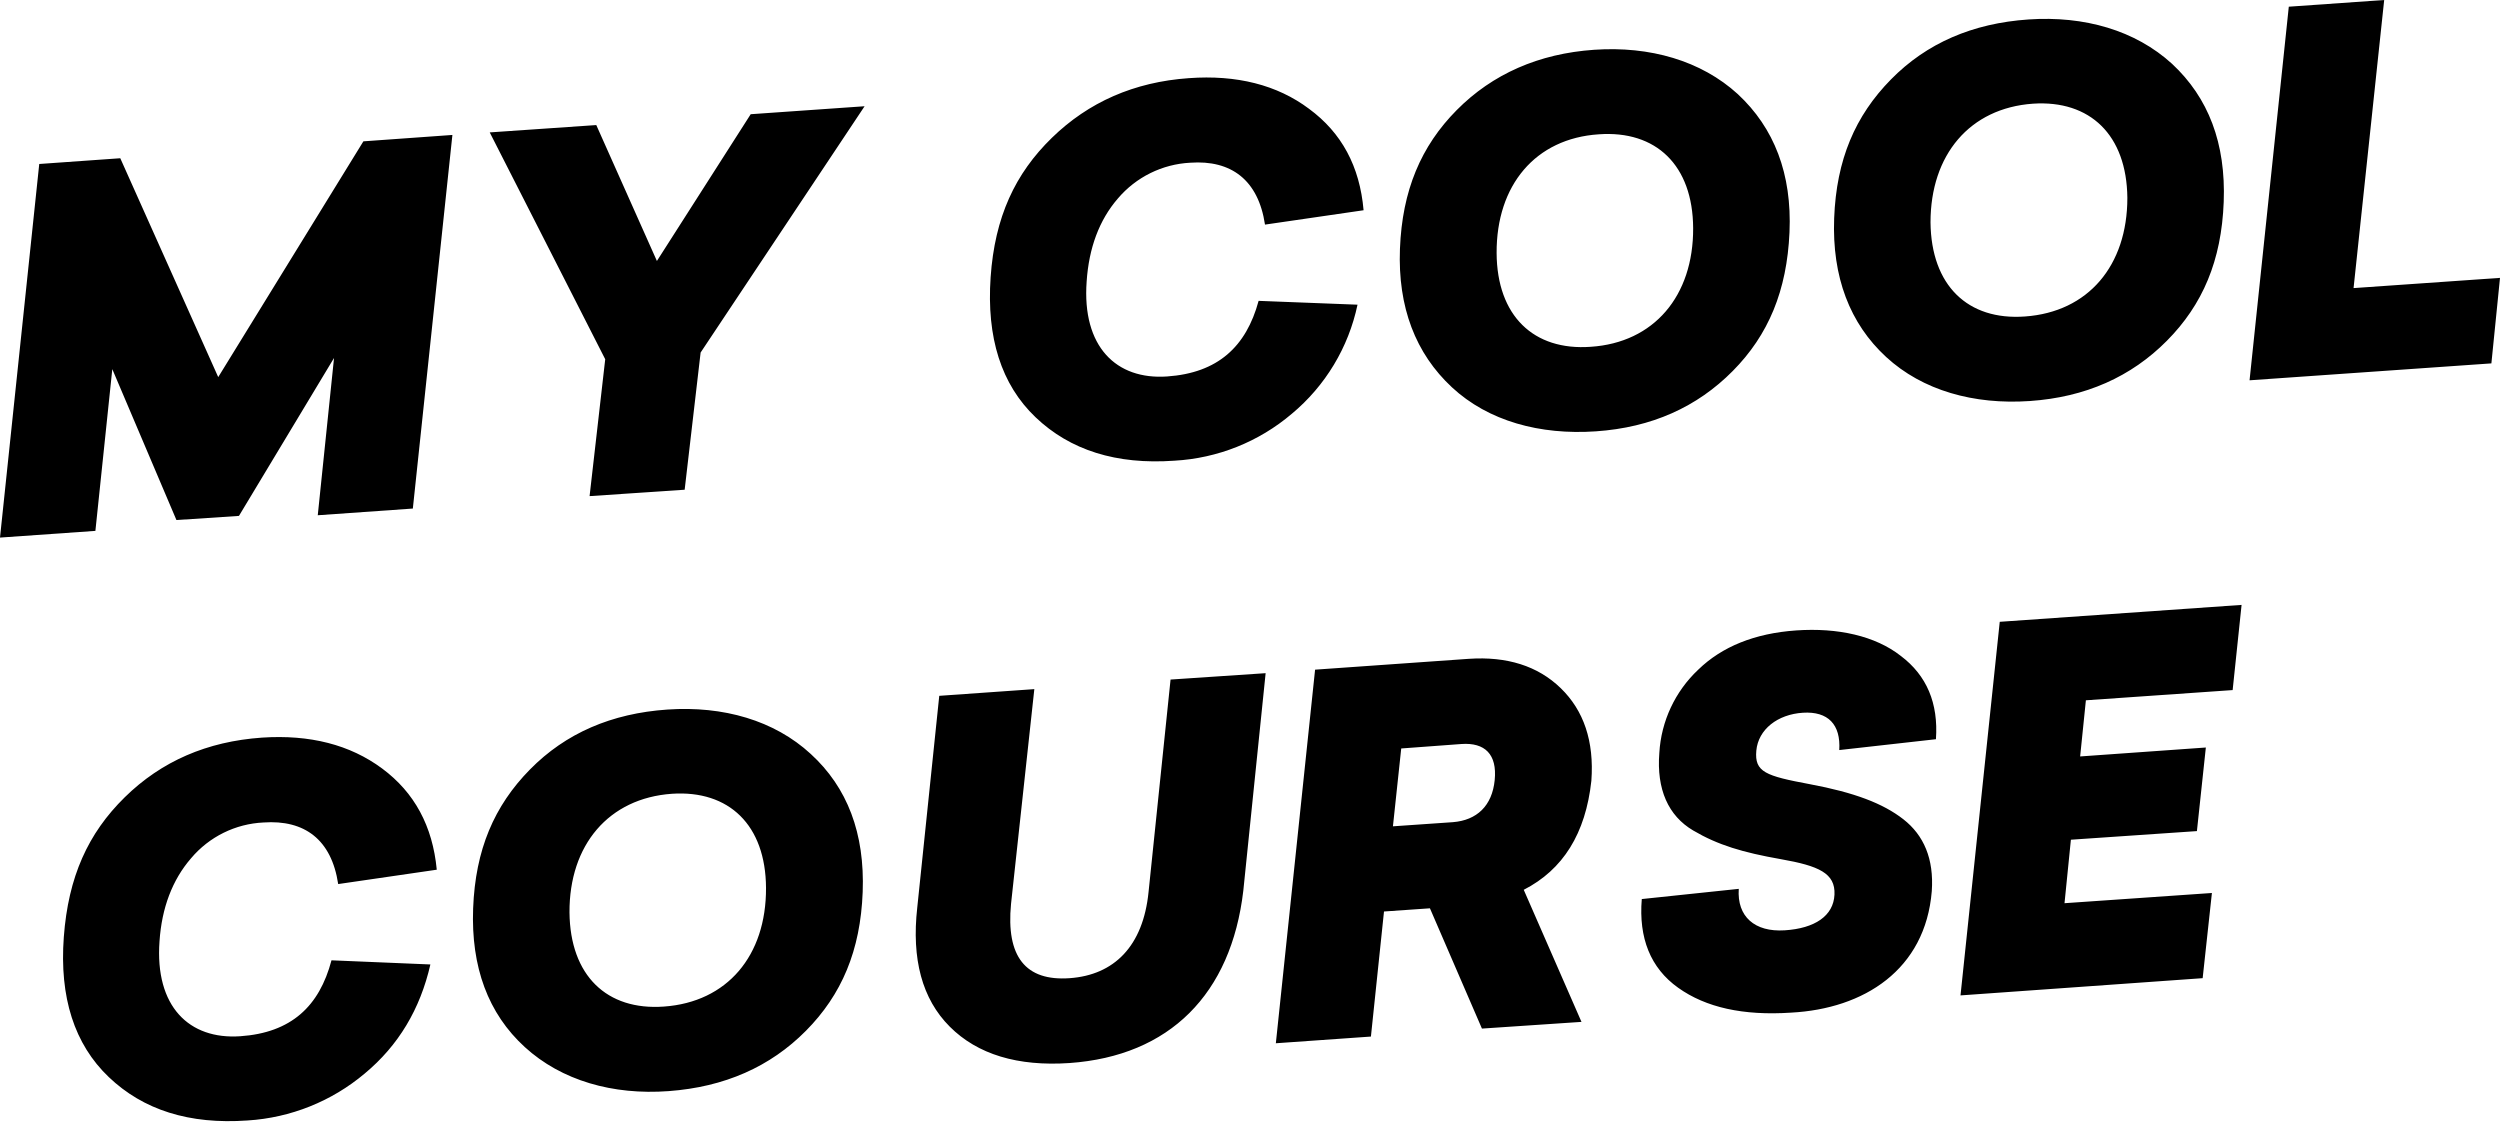
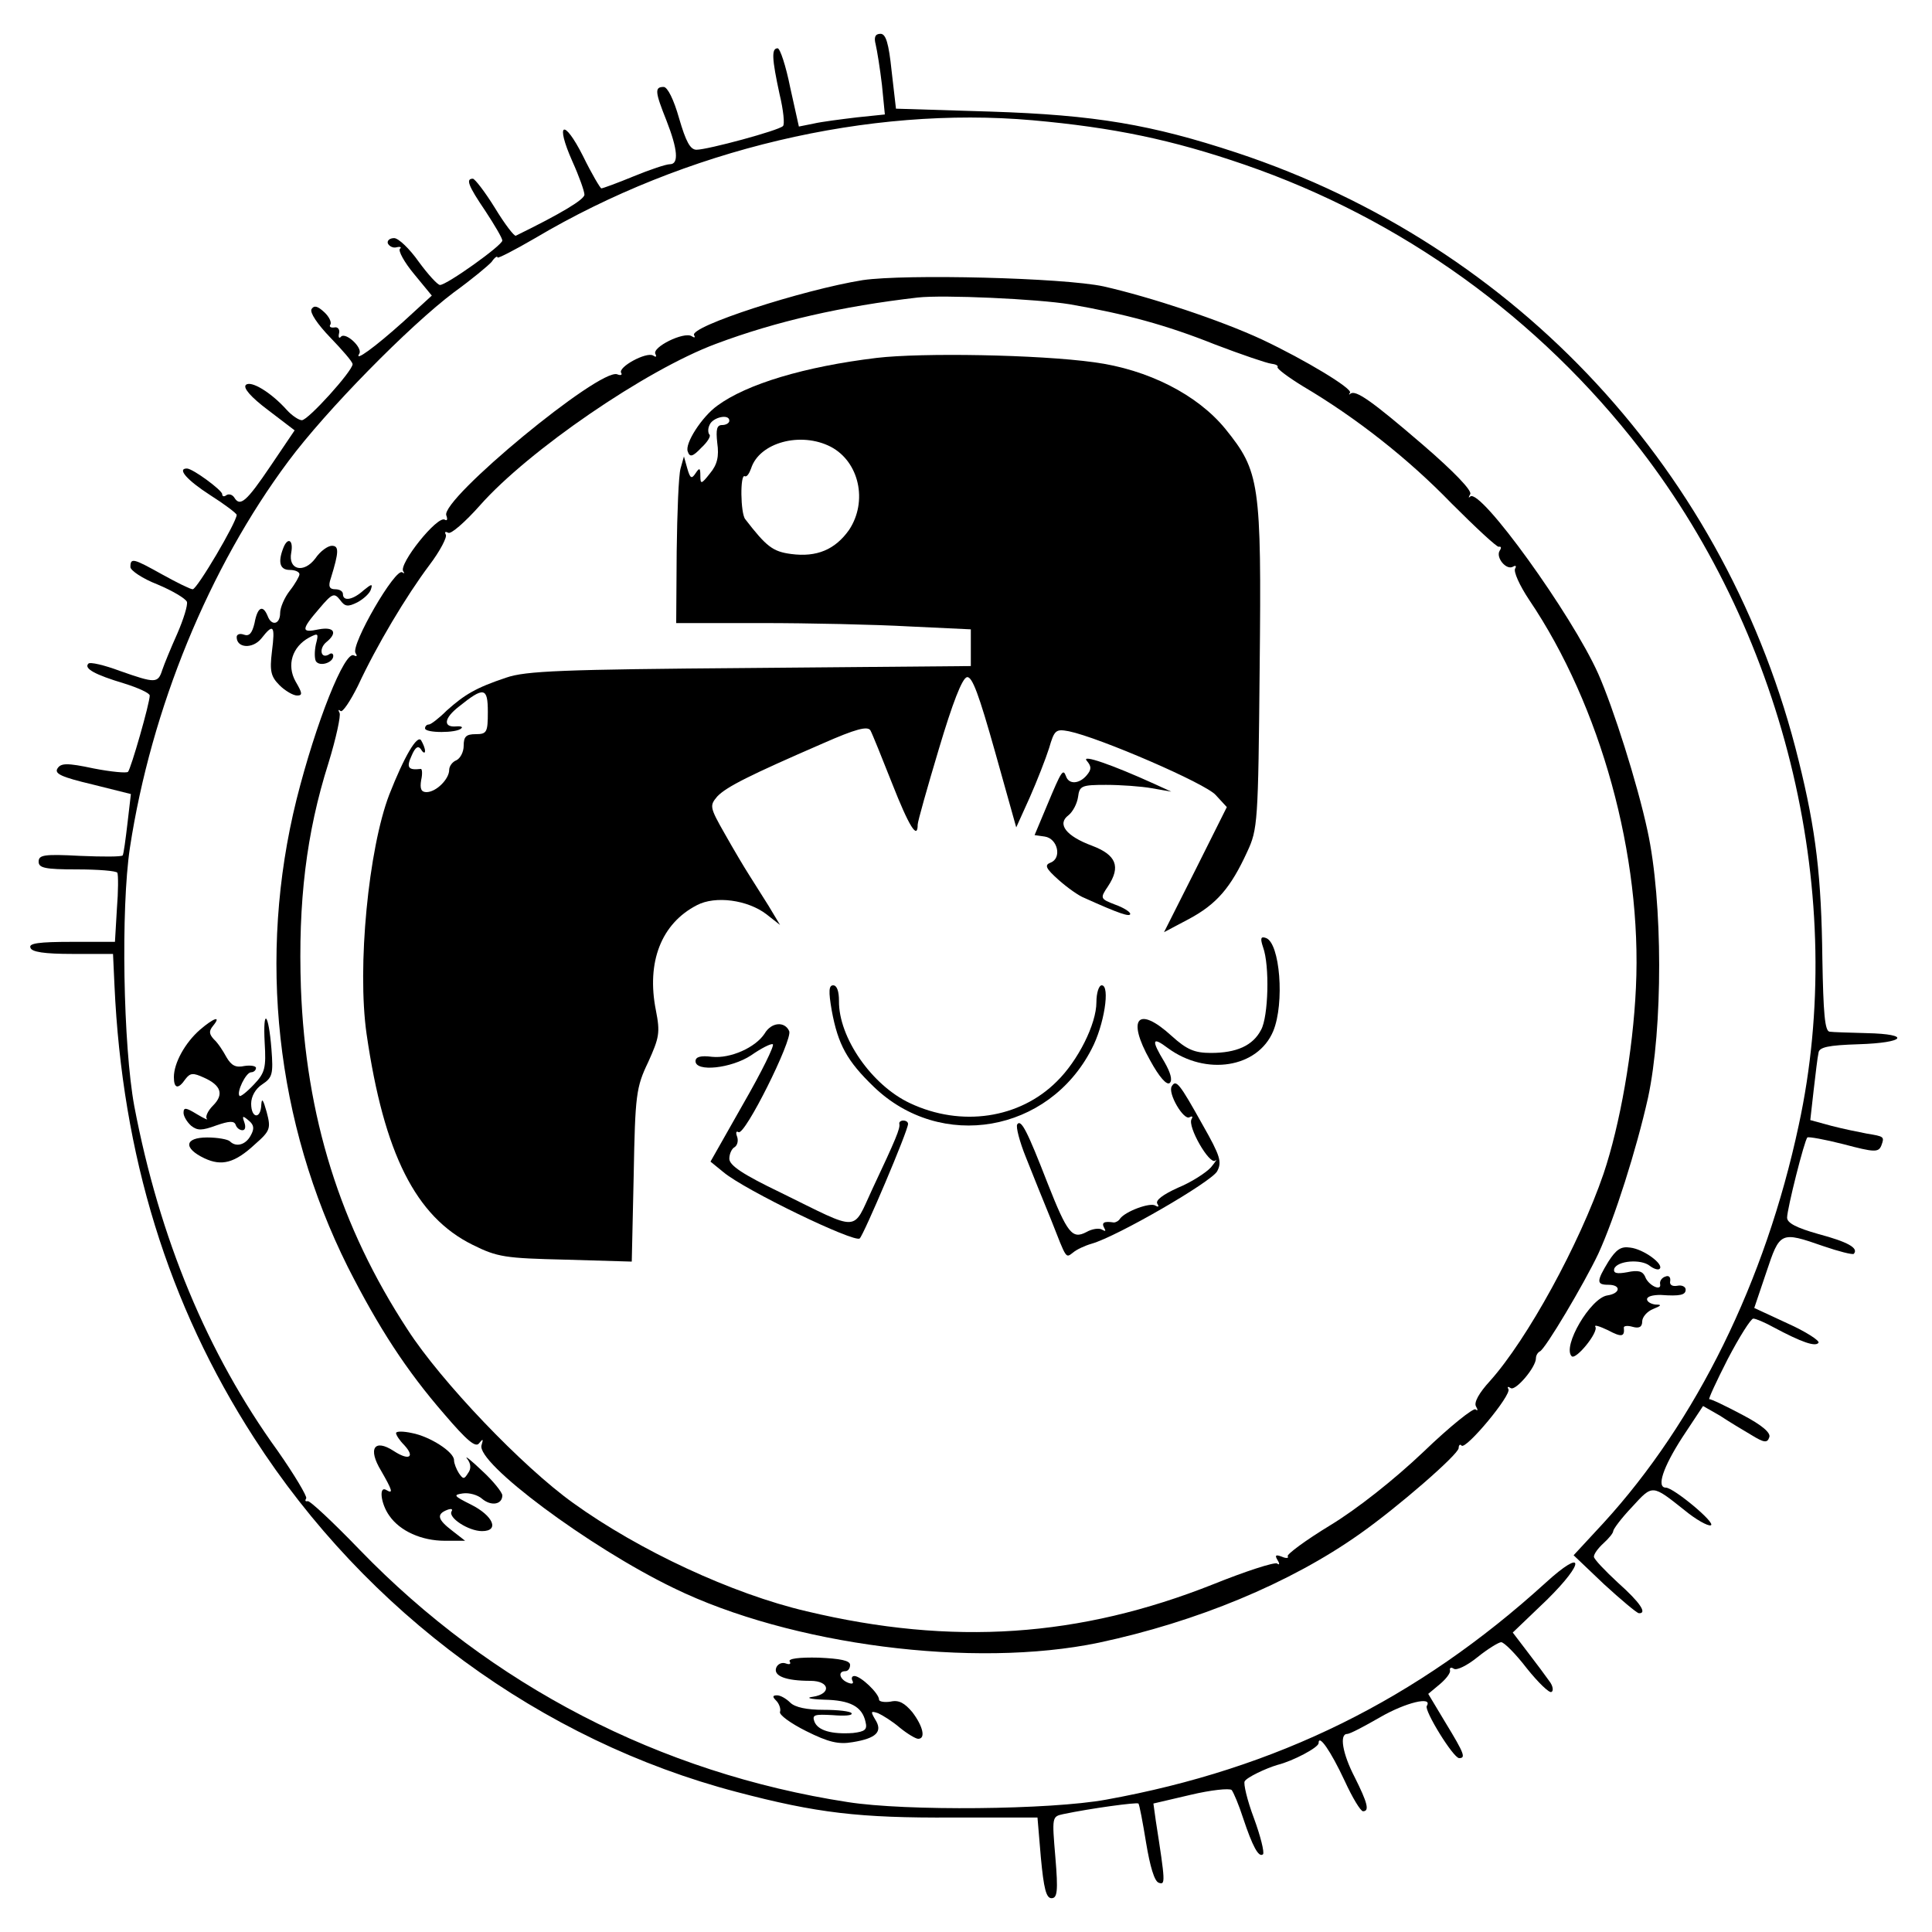
- <svg xmlns="http://www.w3.org/2000/svg" width="783.6" height="351.4" viewBox="0 0 783.6 351.4">
-   <path d="M129.4 159.4l-29.8 2.1 5.1-49.3-29.8 49.5-19.6 1.3-20.1-47.3-5.3 50.7L0 168.5 12.3 51.4l25.4-1.8 30.7 68.6 45.5-73.9 27.9-2zM219.6 110.5l-5 43-29.8 2 4.9-42.9-36.2-71.1 33.4-2.3 19 42.6 29.4-46 35.7-2.5zM410.3 34.1c10.2 7.5 15.9 18 17.1 31.8l-30.9 4.5c-2.1-14-10.6-20.3-23.4-19.4a31.9 31.9 0 0 0-22.7 11.2c-5.9 6.8-9.1 15.6-9.8 26-1.5 20.5 9.3 30.9 25.2 29.8s24.8-9.3 28.7-23.7l31 1.2a60.8 60.8 0 0 1-20.6 34.2 62.1 62.1 0 0 1-36.8 14.7c-18.2 1.3-32.7-3.3-43.5-13.6s-15.4-25-14.1-43.9 7.7-32.5 19.2-43.7 25.8-17.5 42.9-18.7c15-1.1 27.7 2.1 37.7 9.6zM544.7 29.5c11.4 10.6 17 25 16.2 43.3s-6.6 32.2-17.8 43.5-25.4 17.7-42.9 18.9-33.7-3.2-45.1-13.8-17-25.1-16.3-43.4 6.6-32.2 17.8-43.5 25.7-17.7 43.1-18.9 33.5 3.4 45 13.9zm-75.6 49.8c.1 19.7 11.6 30.7 29.5 29.4 19.8-1.3 32.2-15.9 32.1-37.2-.1-19.7-11.6-30.7-29.6-29.4-19.8 1.3-32.1 15.9-32 37.2zM680.8 20c11.4 10.6 16.9 24.9 16.2 43.3s-6.6 32.2-17.8 43.5-25.5 17.7-43 18.9-33.6-3.3-45-13.8-17-25.1-16.3-43.5 6.6-32.1 17.8-43.5 25.6-17.6 43.1-18.8 33.5 3.4 45 13.9zm-75.7 49.7c.2 19.8 11.7 30.8 29.6 29.5 19.8-1.4 32.1-15.9 32.1-37.2-.2-19.7-11.7-30.7-29.6-29.5-19.8 1.4-32.1 16-32.1 37.2zM737.7 90.3l45.9-3.2-2.7 26.8-75.8 5.3L717.4 2.1 747.3 0zM119.8 240.9c10.1 7.5 15.8 18 17.1 31.7l-30.9 4.5c-2.1-14-10.6-20.2-23.4-19.3A31.6 31.6 0 0 0 59.9 269c-5.9 6.8-9.2 15.6-9.9 26-1.5 20.5 9.3 30.9 25.3 29.8s24.8-9.4 28.6-23.8l31 1.3c-3.2 14-10 25.4-20.6 34.2a63.1 63.1 0 0 1-36.7 14.7c-18.3 1.3-32.7-3.3-43.5-13.6s-15.5-25-14.1-43.9 7.6-32.5 19.1-43.8 25.8-17.5 43-18.7c15-1 27.6 2.2 37.7 9.7zM254.1 236.3c11.5 10.5 17 24.9 16.3 43.3s-6.6 32.2-17.8 43.5-25.5 17.6-43 18.9-33.6-3.3-45.1-13.8-16.9-25.1-16.2-43.5 6.6-32.1 17.8-43.5 25.6-17.6 43.1-18.8 33.5 3.4 44.9 13.9zM178.5 286c.2 19.8 11.7 30.8 29.6 29.5 19.8-1.4 32.1-15.9 32-37.2-.1-19.7-11.6-30.7-29.5-29.5-19.8 1.4-32.2 16-32.1 37.2zM396.7 211l-7 68.2c-3.8 32.4-23.1 51.8-54.5 54-16.2 1.1-28.8-2.7-37.5-11.4s-12-21.2-10.2-37.3l6.9-66.4 29.8-2.1-7.3 67.3c-1.6 16.5 4.5 24.3 18.4 23.3s23-10 24.7-27l6.9-66.6zM477.6 278.9l18.1 41.4-31.2 2.1-16.3-37.7-14.4 1-4.1 39.2-29.8 2.1 12.3-117.1 48.2-3.4c11.9-.8 21.6 2.2 28.8 9.2s10.5 16.6 9.6 29c-1.8 16.6-8.9 27.9-21.2 34.2zm-41-19.9l18.8-1.3c7.5-.6 12.3-5.1 13.1-13.2s-3.1-11.8-10.4-11.3l-18.9 1.4zM595.8 205.6c8.1 6.1 11.8 14.8 11 26.1l-30.3 3.4c.5-8-3.5-12.2-11.4-11.7s-14 5.2-14.6 11.9 2.9 7.9 16.8 10.5 22.9 6 29.3 11 9.6 12.4 8.9 22.5c-2 24.7-21.3 36.9-44.1 38.1-15 1-26.7-1.6-35.4-7.8s-12.4-15.6-11.4-27.8l30.4-3.2c-.6 8.7 5 13.6 14.4 13s15.3-4.5 15.6-11.2-4.9-9-16.8-11.1-19.7-4.4-27.5-9-11.5-12.9-10.6-24.3a38.9 38.9 0 0 1 12.2-26.1c7.4-7.2 17.7-11.4 30.7-12.3s24.8 1.7 32.8 8zM699.8 216.3l-46 3.2-1.8 17.6 39.4-2.8-2.8 26.2-39.5 2.7-2 19.9 46.2-3.2-2.9 26.7-75.9 5.4 12.3-117.1 75.8-5.3z" />
+ <svg xmlns="http://www.w3.org/2000/svg" version="1.0" width="400pt" height="400pt" viewBox="0 0 400 400" preserveAspectRatio="xMidYMid meet">
+   <g transform="translate(0,400) scale(0.1,-0.1)" fill="#000000" stroke="none">
+     <path d="M1813 3908 c3 -13 9 -50 13 -84 l6 -61 -58 -6 c-33 -4 -73 -9 -90 -13 l-30 -6 -18 81 c-9 45 -21 81 -26 81 -13 0 -12 -21 4 -95 8 -33 11 -63 7 -66 -8 -9 -156 -49 -179 -49 -13 0 -22 17 -36 65 -11 39 -24 65 -32 65 -19 0 -18 -10 6 -70 23 -59 26 -90 7 -90 -8 0 -41 -11 -75 -25 -34 -14 -64 -25 -67 -25 -2 0 -20 30 -38 67 -40 79 -58 70 -22 -11 14 -31 25 -62 25 -69 0 -10 -48 -39 -142 -85 -3 -2 -23 24 -43 57 -21 34 -42 61 -46 61 -15 0 -10 -14 26 -67 19 -29 35 -56 35 -61 0 -10 -115 -92 -129 -92 -5 0 -25 22 -44 48 -19 27 -42 49 -51 49 -9 0 -15 -5 -13 -11 3 -6 11 -10 18 -8 8 2 11 0 7 -3 -4 -4 9 -28 29 -52 l37 -45 -59 -54 c-59 -53 -103 -85 -91 -66 7 12 -28 45 -38 35 -4 -5 -6 -1 -4 7 2 8 -3 14 -10 12 -8 -1 -11 2 -8 6 3 5 -3 17 -13 26 -14 13 -21 14 -26 6 -4 -7 12 -31 39 -59 25 -26 46 -50 46 -55 0 -14 -92 -116 -105 -116 -6 0 -20 9 -31 21 -33 37 -75 62 -85 52 -6 -6 10 -25 46 -52 l55 -42 -50 -74 c-50 -74 -63 -85 -75 -65 -4 6 -11 8 -16 5 -5 -4 -9 -3 -9 2 0 8 -61 53 -73 53 -21 0 0 -24 48 -55 30 -19 55 -38 55 -41 0 -15 -82 -154 -91 -154 -5 0 -33 14 -62 30 -61 34 -67 36 -67 16 0 -7 25 -24 56 -36 31 -13 58 -29 61 -36 2 -7 -7 -36 -20 -66 -13 -29 -27 -63 -31 -75 -9 -28 -14 -28 -88 -2 -32 12 -62 19 -65 15 -10 -10 14 -23 74 -41 29 -9 53 -20 53 -25 0 -16 -39 -152 -45 -158 -3 -3 -35 0 -71 7 -56 12 -68 11 -75 0 -7 -11 9 -18 72 -33 l80 -20 -7 -60 c-4 -34 -8 -64 -10 -67 -2 -3 -41 -3 -88 -1 -75 4 -86 2 -86 -12 0 -13 13 -16 79 -16 44 0 82 -3 84 -7 2 -5 2 -38 -1 -75 l-4 -68 -90 0 c-67 0 -89 -3 -85 -12 2 -9 29 -13 87 -13 l84 0 3 -65 c16 -352 111 -661 289 -937 233 -362 595 -627 999 -733 167 -44 254 -54 447 -53 l176 0 7 -83 c6 -64 11 -84 22 -84 12 0 14 14 8 85 -7 83 -7 84 16 89 57 12 153 25 156 22 2 -2 9 -39 16 -82 8 -48 17 -79 26 -82 14 -5 14 0 -6 128 l-5 36 77 18 c42 10 80 14 85 10 4 -5 15 -31 24 -59 19 -57 32 -82 41 -74 3 4 -5 37 -19 75 -14 37 -22 72 -19 76 4 8 44 27 68 34 32 8 85 36 85 45 0 20 25 -16 54 -78 16 -35 33 -63 38 -63 14 0 9 18 -17 70 -26 50 -32 90 -16 90 6 0 36 16 69 35 52 30 109 44 96 23 -6 -9 55 -108 67 -108 14 0 11 9 -28 73 l-36 60 24 20 c13 11 23 24 21 29 -1 5 2 7 8 3 6 -4 28 7 49 24 21 17 44 31 49 31 6 0 30 -24 53 -54 24 -30 47 -52 51 -49 5 2 3 13 -4 22 -7 10 -27 37 -44 59 l-32 42 71 68 c80 79 77 108 -3 35 -265 -241 -556 -385 -910 -449 -115 -21 -415 -24 -535 -5 -389 60 -739 242 -1010 522 -55 57 -104 103 -108 101 -5 -1 -6 1 -3 6 2 4 -24 48 -59 98 -146 202 -245 441 -297 714 -23 125 -28 409 -9 535 44 288 164 580 328 800 78 105 250 280 343 350 36 26 71 55 78 63 6 9 12 13 12 9 0 -3 35 15 78 40 310 184 691 274 1030 244 167 -15 288 -40 439 -92 325 -112 609 -317 819 -589 304 -394 430 -930 328 -1400 -69 -323 -212 -613 -404 -823 l-62 -67 63 -60 c35 -32 67 -59 72 -60 18 -1 3 22 -43 63 -27 25 -50 49 -50 54 0 6 9 18 20 28 11 10 20 21 20 25 0 4 17 27 39 50 43 47 41 47 109 -7 23 -19 48 -33 54 -31 12 4 -77 78 -93 78 -20 0 -6 42 34 104 l43 65 35 -20 c18 -12 48 -30 65 -40 26 -16 33 -17 37 -5 4 9 -14 25 -56 47 -34 18 -65 33 -68 32 -3 -1 14 36 38 83 24 46 48 84 53 84 5 0 24 -8 42 -18 58 -31 87 -41 93 -32 3 4 -26 23 -64 40 l-69 32 25 74 c28 84 29 85 118 54 32 -11 60 -18 63 -16 11 12 -13 25 -73 41 -46 13 -65 23 -65 34 0 18 36 161 42 166 2 2 36 -4 75 -14 64 -17 72 -17 78 -3 7 19 6 19 -30 25 -16 3 -50 10 -73 16 l-44 12 7 62 c4 34 8 69 10 77 1 12 20 16 83 18 97 3 110 21 17 23 -36 1 -71 2 -77 3 -10 1 -13 39 -15 151 -2 169 -13 265 -49 410 -146 595 -581 1066 -1164 1259 -176 58 -292 78 -510 85 l-195 6 -9 78 c-6 58 -12 77 -23 77 -11 0 -14 -7 -10 -22z" />
+     <path d="M1786 3420 c-124 -20 -359 -96 -349 -114 3 -5 1 -6 -5 -2 -16 10 -83 -23 -75 -37 3 -6 1 -7 -5 -3 -14 8 -73 -24 -66 -36 3 -4 -1 -6 -8 -3 -36 14 -366 -259 -354 -292 3 -8 2 -12 -3 -9 -15 10 -97 -93 -86 -107 3 -4 2 -5 -2 -2 -14 11 -107 -150 -97 -167 4 -6 3 -8 -3 -5 -19 12 -79 -139 -119 -298 -81 -326 -43 -669 106 -968 64 -126 121 -214 200 -305 47 -55 65 -70 72 -60 8 10 9 9 5 -4 -12 -36 222 -211 398 -296 242 -118 621 -167 880 -113 202 43 396 123 540 225 77 54 205 165 205 178 0 6 3 9 6 5 9 -9 104 105 97 117 -3 5 -1 6 5 2 10 -6 52 43 52 62 0 6 4 12 8 14 11 4 92 141 121 202 34 74 79 216 103 323 31 144 31 406 -1 553 -21 98 -71 255 -102 325 -55 123 -244 385 -265 367 -4 -4 -4 -2 0 5 4 7 -33 46 -98 102 -107 92 -139 114 -150 106 -3 -3 -4 -2 -1 2 6 8 -91 67 -182 110 -86 40 -231 88 -328 110 -83 18 -411 26 -499 13z m429 -50 c115 -20 200 -43 300 -83 55 -21 108 -39 117 -40 9 -1 15 -4 13 -7 -2 -3 22 -21 53 -40 110 -65 218 -150 307 -242 50 -50 94 -91 98 -90 5 1 6 -2 2 -8 -9 -14 14 -42 28 -33 5 3 7 1 4 -4 -4 -6 9 -35 29 -65 148 -219 234 -530 221 -803 -6 -131 -33 -284 -67 -385 -50 -146 -158 -343 -235 -429 -23 -25 -34 -45 -29 -53 4 -7 4 -10 -1 -6 -4 4 -53 -35 -108 -88 -60 -57 -137 -118 -193 -152 -51 -31 -90 -60 -88 -64 3 -4 -3 -5 -12 -1 -13 5 -15 3 -9 -7 5 -8 4 -11 -1 -7 -6 3 -65 -16 -132 -43 -277 -110 -540 -128 -842 -56 -154 36 -347 126 -483 224 -105 75 -274 252 -343 359 -140 214 -211 441 -221 708 -6 177 11 320 57 465 16 52 26 99 23 104 -3 6 -3 8 2 4 4 -4 20 20 36 52 39 84 100 186 148 250 22 29 37 58 34 63 -3 6 -1 7 5 4 5 -4 35 22 66 57 100 113 343 280 488 334 125 47 262 78 418 96 53 6 248 -3 315 -14z" />
+     <path d="M1815 3259 c-149 -18 -269 -54 -330 -99 -32 -23 -68 -79 -61 -95 4 -12 10 -11 28 8 13 12 20 24 17 27 -3 3 -4 12 0 20 6 16 41 24 41 9 0 -5 -7 -9 -15 -9 -11 0 -13 -9 -10 -37 4 -28 0 -45 -15 -63 -18 -23 -20 -23 -20 -5 0 17 -2 17 -10 5 -8 -12 -11 -11 -17 10 l-7 25 -7 -25 c-4 -14 -7 -91 -8 -172 l-1 -148 178 0 c97 0 234 -3 305 -7 l127 -6 0 -38 0 -38 -457 -4 c-389 -3 -465 -6 -505 -20 -63 -21 -86 -35 -123 -68 -16 -16 -33 -29 -37 -29 -5 0 -8 -4 -8 -8 0 -10 66 -10 75 0 4 3 -1 5 -11 4 -27 -2 -25 17 6 41 52 42 60 40 60 -11 0 -42 -2 -46 -25 -46 -20 0 -25 -5 -25 -24 0 -13 -7 -26 -15 -30 -8 -3 -15 -12 -15 -20 0 -19 -27 -46 -47 -46 -11 0 -14 7 -11 25 3 13 2 24 -1 23 -26 -3 -30 3 -19 27 8 19 14 22 20 13 4 -7 8 -8 8 -3 0 6 -4 15 -8 22 -8 13 -35 -33 -66 -112 -43 -112 -67 -357 -47 -496 36 -248 102 -378 219 -436 52 -26 68 -28 193 -31 l137 -4 4 179 c3 166 5 182 30 234 23 51 25 61 16 107 -20 100 11 180 85 218 38 20 105 11 144 -19 l28 -22 -24 40 c-14 22 -32 51 -41 65 -9 14 -31 51 -49 83 -32 56 -32 59 -16 78 19 20 67 44 219 110 68 30 92 36 98 27 4 -7 24 -57 45 -110 35 -89 53 -118 53 -85 0 6 20 77 44 157 28 94 48 146 58 148 11 2 25 -37 58 -154 l44 -157 28 62 c15 34 33 80 40 102 11 38 14 40 41 35 63 -13 283 -108 304 -132 l23 -25 -65 -130 -65 -129 51 27 c58 31 87 65 121 139 22 47 23 60 26 382 4 383 0 406 -71 494 -58 71 -160 123 -272 138 -116 16 -357 20 -450 9z m-95 -184 c59 -31 77 -113 38 -172 -29 -41 -67 -57 -120 -50 -38 5 -51 15 -95 72 -10 12 -11 95 -1 89 4 -2 9 5 13 16 17 54 103 77 165 45z" />
+     <path d="M2250 2425 c10 -12 10 -18 0 -30 -15 -18 -37 -20 -43 -2 -6 16 -9 12 -39 -60 l-26 -62 21 -3 c27 -4 36 -45 12 -54 -13 -5 -10 -12 17 -36 18 -16 42 -33 53 -37 73 -33 95 -40 95 -33 0 4 -14 13 -31 19 -31 12 -32 13 -15 38 27 41 17 65 -33 84 -54 20 -73 45 -49 63 9 7 18 24 20 38 3 23 7 25 58 25 30 0 73 -3 95 -7 l40 -7 -35 16 c-88 40 -152 62 -140 48z" />
+     <path d="M2615 2039 c14 -38 11 -144 -4 -171 -17 -33 -51 -48 -104 -48 -34 0 -50 7 -81 35 -70 64 -94 37 -45 -50 19 -35 35 -53 41 -47 6 6 1 22 -11 43 -28 46 -26 54 7 29 79 -58 186 -41 218 35 24 58 14 183 -15 193 -11 4 -12 -1 -6 -19z" />
+     <path d="M1722 1908 c13 -71 32 -105 87 -158 139 -134 362 -95 451 78 26 49 39 132 21 132 -6 0 -11 -16 -11 -35 0 -45 -38 -121 -82 -164 -77 -77 -198 -95 -304 -45 -79 37 -148 136 -147 212 0 19 -4 32 -12 32 -9 0 -10 -12 -3 -52z" />
+     <path d="M1583 1860 c-19 -29 -71 -52 -109 -48 -23 3 -34 0 -34 -9 0 -23 74 -15 115 12 20 14 41 25 45 23 4 -2 -23 -57 -61 -123 l-68 -120 27 -22 c44 -37 272 -147 282 -137 9 9 100 223 100 237 0 4 -4 7 -10 7 -5 0 -9 -3 -8 -7 2 -9 -7 -31 -56 -135 -42 -90 -23 -89 -190 -7 -77 37 -106 56 -106 70 0 10 5 21 11 24 6 4 8 14 5 22 -3 8 -2 12 3 9 13 -8 112 191 105 209 -9 21 -37 19 -51 -5z" />
+     <path d="M2426 1751 c-9 -14 25 -72 37 -64 6 3 7 1 4 -4 -9 -15 37 -95 49 -86 5 5 1 -2 -9 -14 -10 -11 -41 -31 -68 -42 -31 -14 -47 -26 -43 -33 4 -6 3 -8 -4 -4 -11 7 -62 -12 -73 -27 -3 -5 -9 -8 -13 -8 -20 3 -26 0 -20 -11 4 -7 3 -8 -4 -4 -6 4 -21 2 -33 -5 -29 -15 -39 -3 -80 101 -42 108 -55 134 -63 122 -3 -5 5 -36 18 -68 13 -33 36 -90 52 -129 33 -84 30 -80 46 -68 7 6 24 14 38 18 53 15 248 128 260 150 10 19 7 31 -30 96 -48 86 -55 95 -64 80z" />
+     <path d="M586 2864 c-11 -29 -6 -44 14 -44 11 0 20 -4 20 -9 0 -4 -9 -20 -20 -34 -11 -14 -20 -35 -20 -46 0 -24 -18 -28 -26 -6 -10 24 -21 18 -27 -15 -5 -21 -11 -28 -22 -24 -8 3 -15 1 -15 -5 0 -23 33 -25 51 -3 25 32 29 28 22 -27 -5 -41 -2 -52 16 -70 11 -11 28 -21 36 -21 12 0 11 5 -3 29 -19 34 -7 72 28 91 19 10 20 9 14 -14 -3 -14 -3 -29 0 -35 8 -12 36 -3 36 11 0 5 -4 7 -9 3 -17 -10 -21 12 -6 25 25 20 17 33 -15 27 -37 -8 -37 -1 1 43 27 32 31 33 43 18 10 -14 16 -15 36 -5 13 7 26 19 28 27 4 12 1 11 -15 -2 -22 -20 -43 -24 -43 -8 0 6 -7 10 -16 10 -12 0 -15 6 -9 23 17 55 17 67 2 67 -8 0 -24 -11 -34 -26 -24 -32 -57 -24 -50 12 5 27 -8 33 -17 8z" />
+     <path d="M548 1841 c3 -51 1 -62 -22 -86 -15 -16 -28 -26 -30 -24 -7 7 13 49 24 49 5 0 10 4 10 9 0 4 -11 6 -24 4 -18 -4 -27 1 -37 18 -7 13 -18 30 -26 37 -10 11 -11 17 -2 28 18 22 2 17 -27 -8 -31 -27 -54 -69 -54 -98 0 -24 9 -26 24 -4 10 13 16 13 38 3 36 -16 42 -35 19 -58 -11 -11 -16 -23 -13 -27 4 -4 -5 0 -20 9 -23 14 -28 15 -28 3 0 -7 7 -19 16 -27 13 -10 22 -10 52 1 26 9 37 10 40 1 2 -6 8 -11 14 -11 6 0 7 7 4 16 -5 14 -4 15 9 4 11 -9 12 -17 4 -31 -10 -19 -30 -25 -43 -12 -4 4 -25 8 -47 8 -47 0 -50 -22 -6 -43 36 -17 63 -10 105 29 32 28 33 33 24 67 -7 25 -10 30 -11 15 -1 -31 -21 -29 -21 2 0 15 9 31 23 40 21 14 23 21 19 73 -6 76 -18 87 -14 13z" />
+     <path d="M3330 1388 c-25 -41 -25 -48 0 -48 27 0 25 -18 -2 -22 -35 -5 -94 -106 -74 -126 9 -8 56 50 49 61 -3 5 9 1 26 -7 28 -15 35 -14 33 5 -1 4 8 5 18 2 14 -4 20 0 20 11 0 9 10 21 23 26 17 7 18 9 5 9 -10 1 -18 6 -18 11 0 6 12 9 28 9 41 -3 52 0 52 11 0 6 -8 10 -17 8 -11 -2 -17 2 -15 10 1 8 -3 12 -10 9 -7 -2 -12 -9 -11 -15 4 -17 -25 -3 -31 15 -5 11 -14 14 -37 9 -22 -4 -29 -2 -27 7 6 17 56 21 74 6 8 -6 17 -9 20 -6 10 9 -33 41 -61 44 -19 3 -29 -4 -45 -29z" />
+     <path d="M820 1033 c0 -4 7 -15 17 -25 23 -25 10 -33 -22 -12 -40 26 -54 5 -26 -41 23 -40 26 -49 11 -40 -16 10 -12 -28 6 -53 22 -32 67 -52 115 -52 l42 0 -27 21 c-30 23 -33 34 -10 43 8 3 12 2 9 -3 -8 -13 35 -41 63 -41 37 0 23 32 -23 55 -36 18 -37 20 -17 23 13 2 31 -3 40 -11 19 -16 42 -12 42 7 0 6 -19 30 -42 51 -23 22 -37 33 -31 25 8 -10 9 -21 2 -30 -8 -13 -10 -13 -19 0 -5 8 -10 20 -10 27 0 17 -50 49 -87 56 -18 4 -33 4 -33 0z" />
+     <path d="M1635 560 c3 -5 0 -7 -8 -4 -8 3 -17 -1 -20 -9 -6 -17 20 -27 71 -27 40 0 44 -27 5 -33 -16 -2 -6 -5 23 -6 54 -1 79 -14 86 -46 4 -16 -1 -20 -26 -23 -44 -3 -73 5 -80 24 -5 14 1 15 38 13 24 -2 42 -1 39 4 -2 4 -28 7 -58 7 -34 0 -59 5 -69 15 -8 8 -20 15 -27 15 -10 0 -10 -3 -2 -11 6 -6 10 -17 8 -23 -3 -6 22 -24 54 -40 46 -23 67 -28 96 -23 50 8 63 22 47 47 -10 17 -9 18 6 13 9 -4 30 -17 45 -30 16 -13 33 -23 38 -23 16 0 10 26 -12 55 -16 19 -28 26 -45 22 -13 -2 -24 0 -24 4 0 13 -38 49 -51 49 -5 0 -7 -4 -4 -10 3 -6 -1 -7 -9 -4 -18 7 -22 24 -6 24 6 0 10 6 10 13 0 9 -20 13 -65 15 -40 1 -64 -2 -60 -8z" />
+   </g>
</svg>
